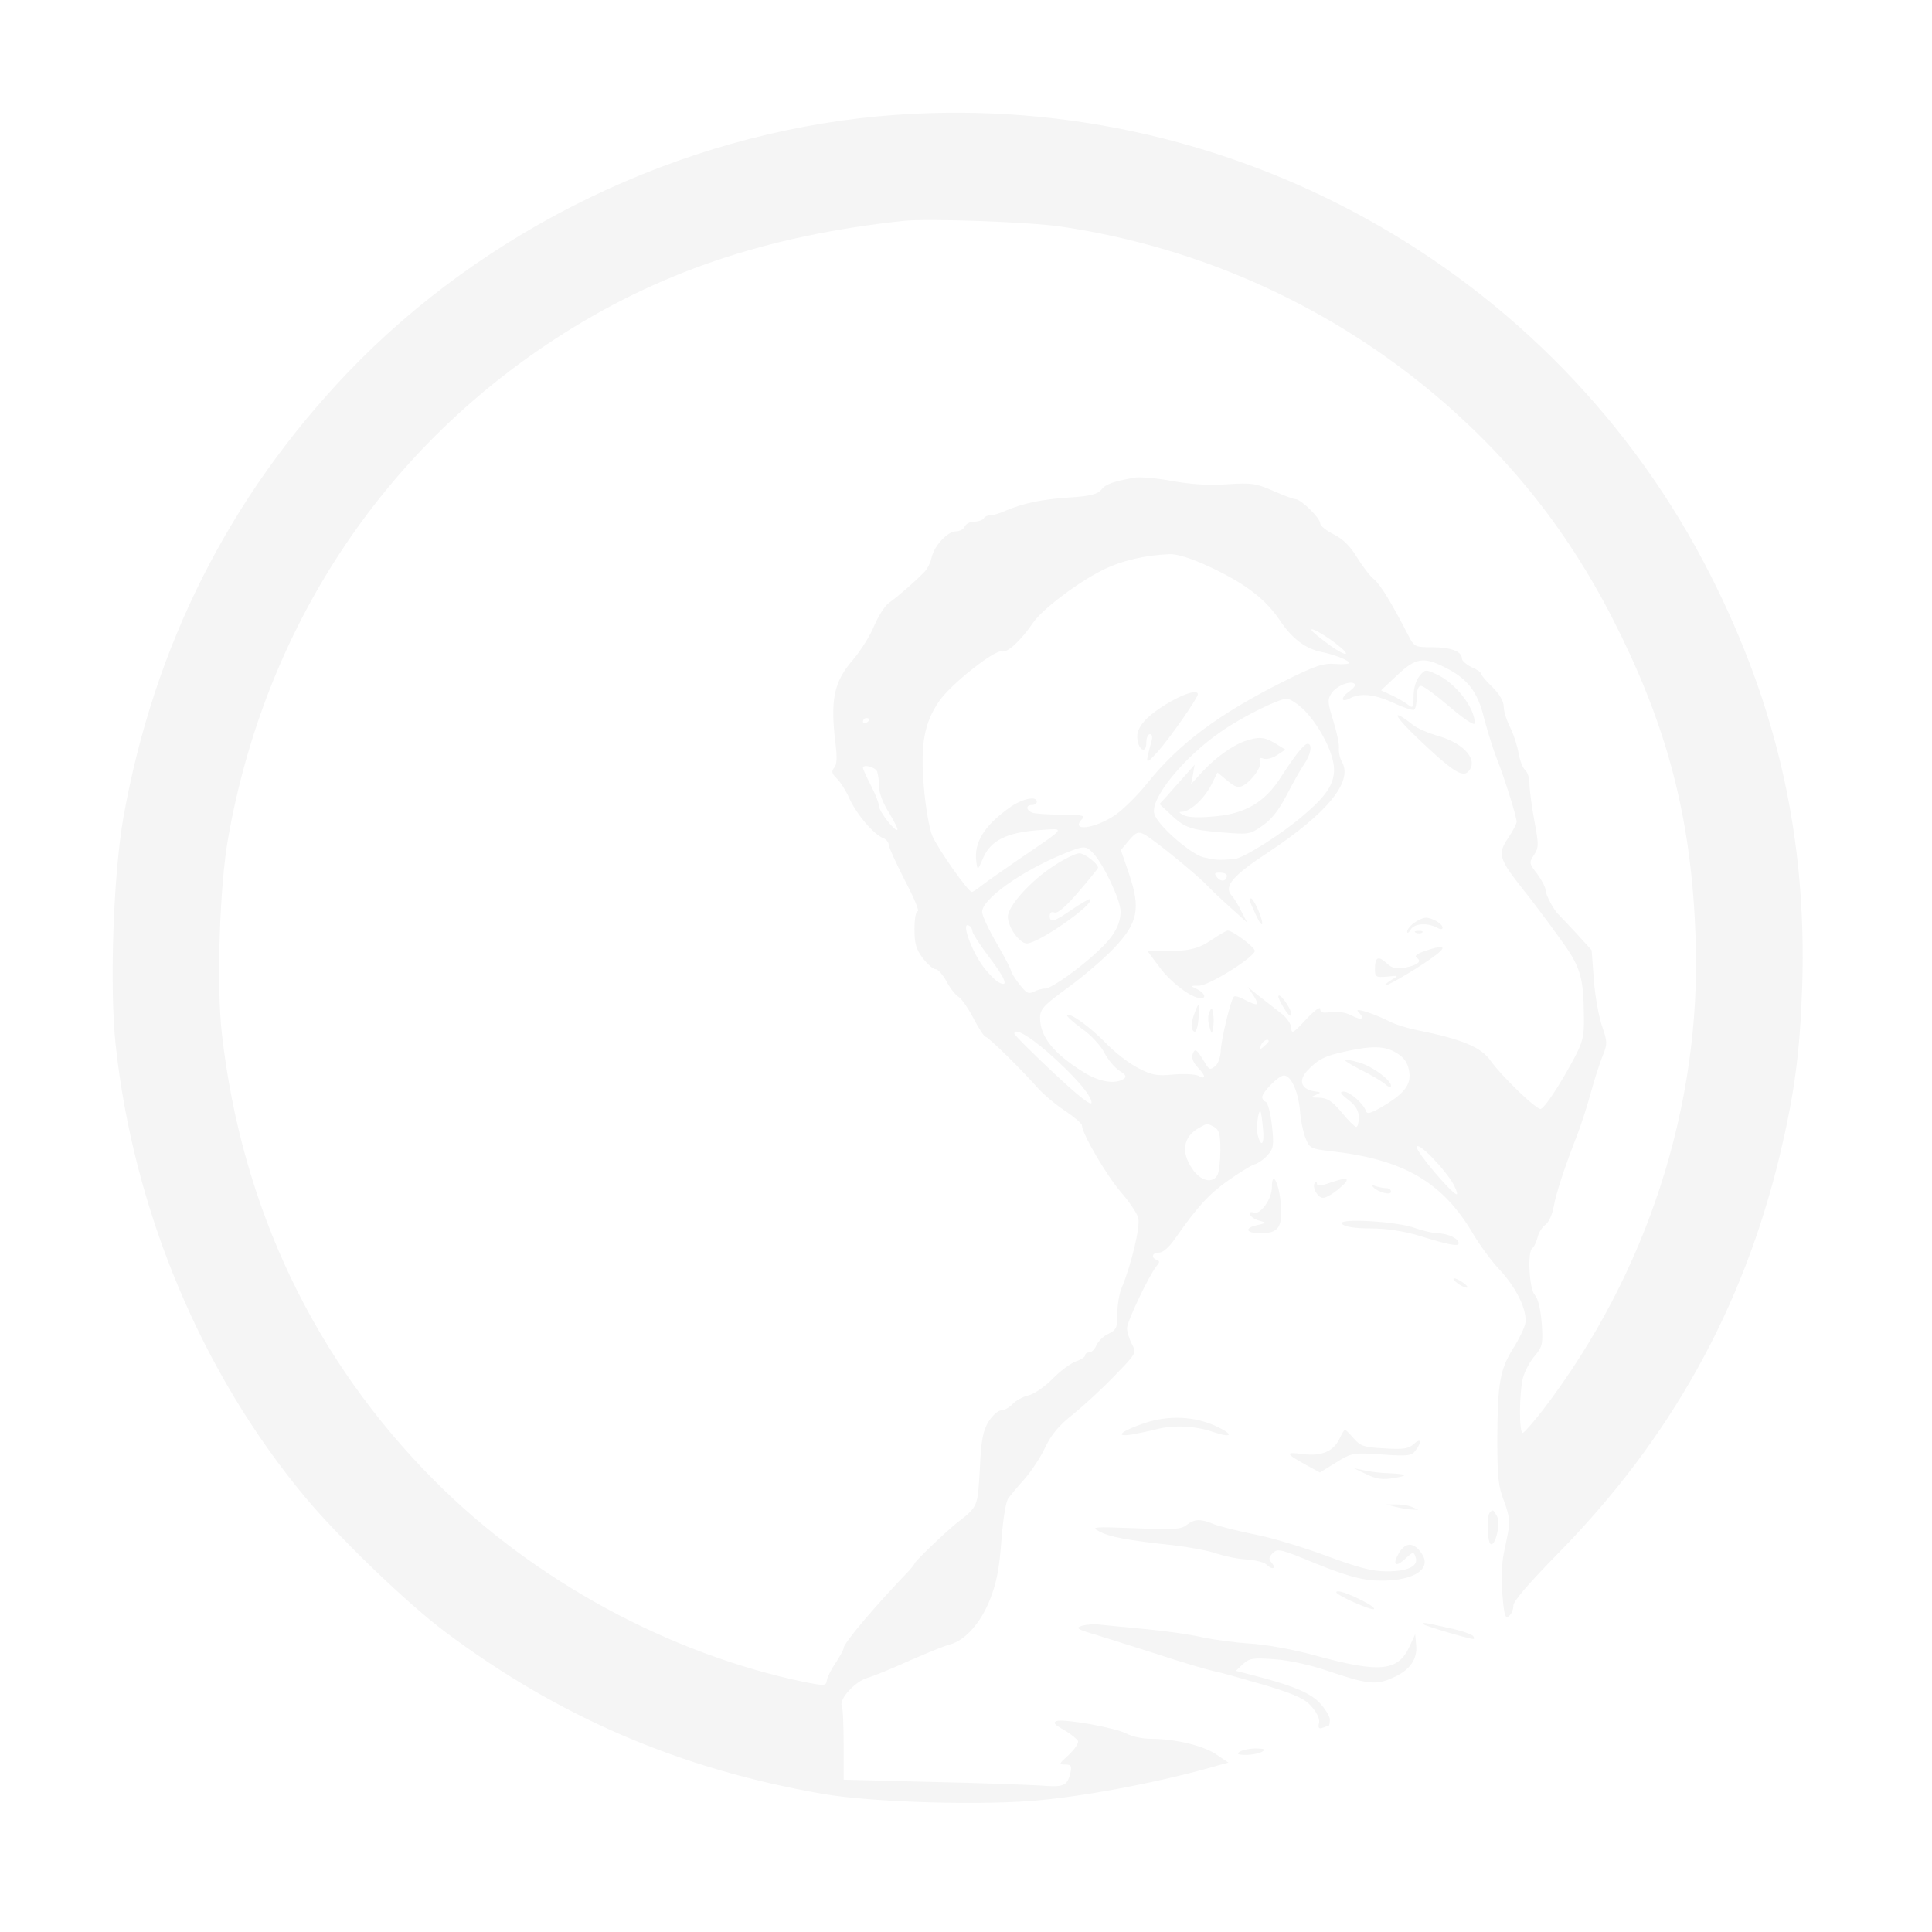
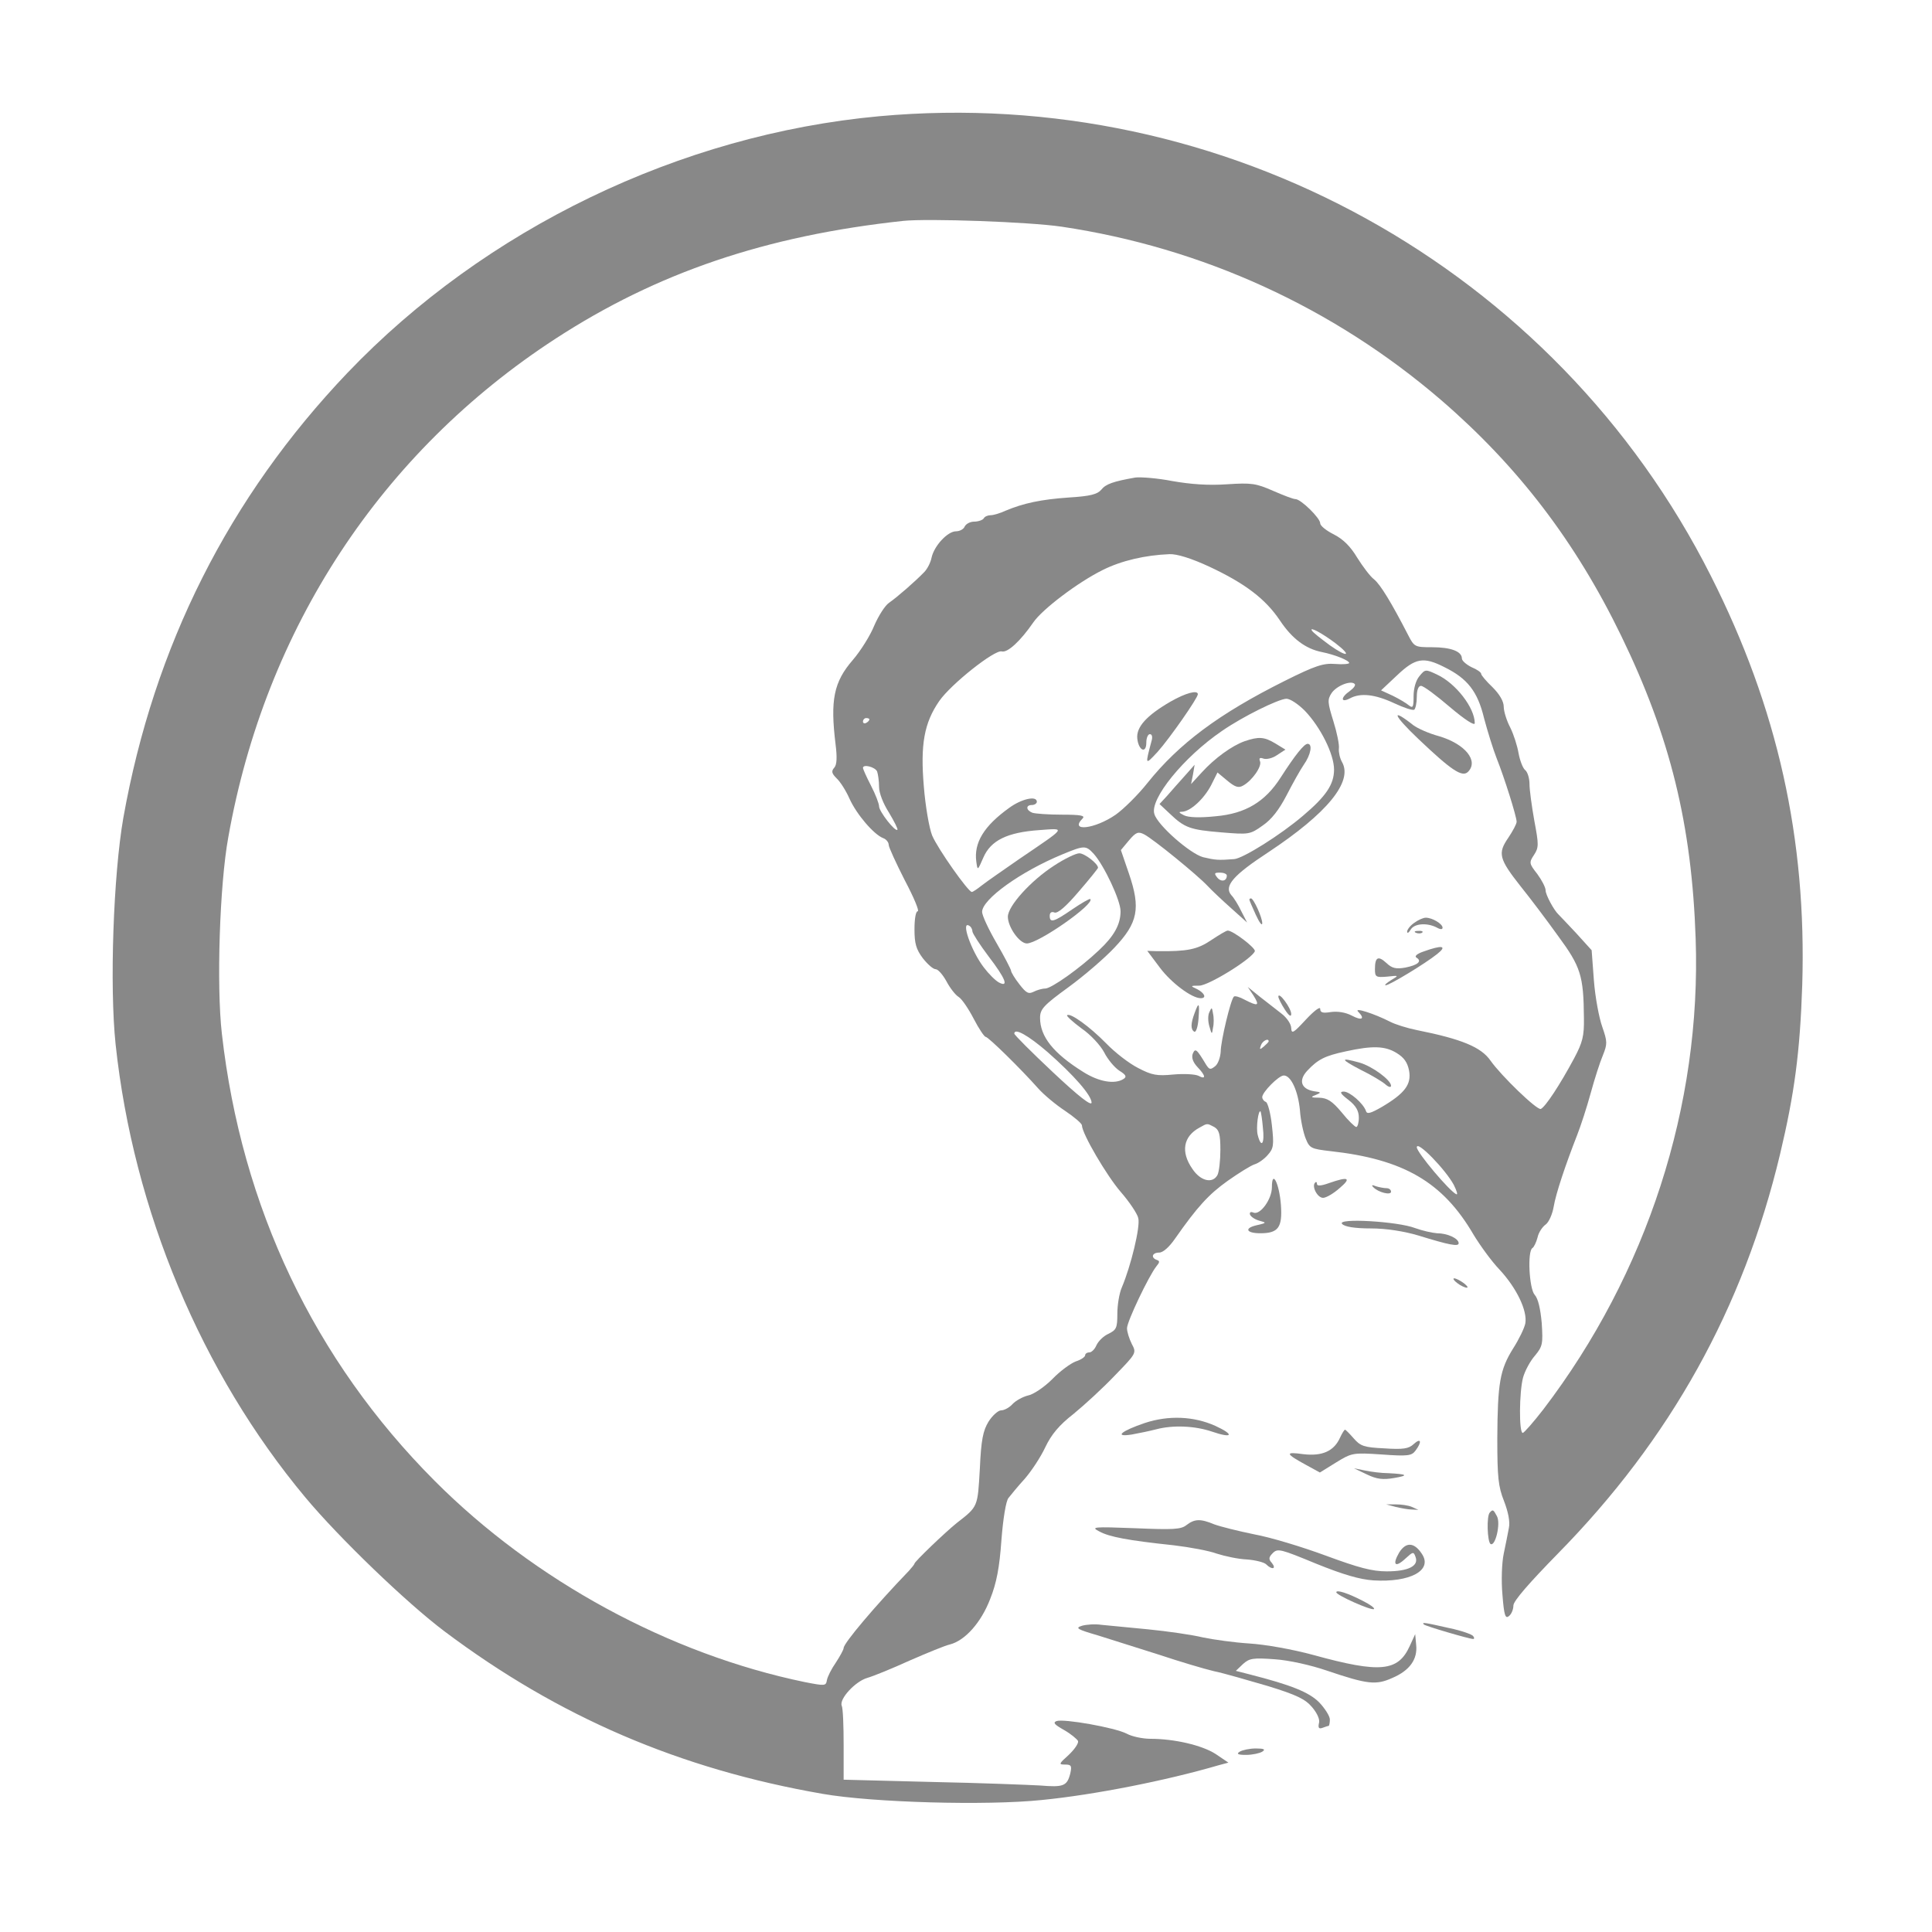
<svg xmlns="http://www.w3.org/2000/svg" version="1.0" width="600pt" height="600pt" viewBox="0 0 600 600" preserveAspectRatio="xMidYMid meet">
-   <g transform="translate(0,600) scale(0.1,-0.1)" fill="#f5f5f5" stroke="none">
+   <g transform="translate(0,600) scale(0.1,-0.1)" fill="#888888" stroke="none">
    <path d="M2730 5639 c-618 -57 -1223 -349 -1651 -797 -368 -386 -601 -849 -696 -1382 -31 -178 -43 -522 -24 -703 55 -516 267 -1021 589 -1407 105 -126 315 -328 432 -416 354 -266 731 -428 1175 -505 154 -27 509 -37 681 -19 162 16 385 60 549 108 l30 8 -40 27 c-42 27 -128 47 -202 47 -24 0 -58 7 -74 16 -37 19 -196 47 -218 39 -12 -5 -6 -11 24 -28 21 -12 40 -28 43 -34 2 -7 -11 -26 -29 -43 -31 -28 -32 -30 -11 -30 19 0 21 -4 16 -27 -10 -40 -21 -44 -94 -38 -36 2 -188 8 -337 11 l-273 7 0 107 c0 60 -2 115 -6 123 -8 21 42 75 79 86 18 5 77 29 132 54 55 24 111 47 125 50 47 12 97 68 125 141 20 50 29 98 35 183 5 65 14 122 22 131 7 9 29 36 50 59 21 24 50 68 64 98 19 40 43 69 88 104 33 27 91 80 128 119 67 69 68 70 53 98 -8 16 -15 38 -15 49 0 21 68 163 91 192 11 13 11 17 2 20 -20 7 -15 23 7 23 12 0 31 17 49 43 70 100 105 138 164 180 34 24 71 47 83 51 11 3 30 16 41 29 18 20 20 30 13 92 -4 38 -13 71 -19 73 -6 2 -11 9 -11 15 0 15 51 67 67 67 22 0 44 -47 50 -107 2 -32 11 -72 18 -89 12 -30 17 -32 77 -39 227 -25 349 -96 444 -259 20 -33 56 -83 81 -109 53 -57 87 -128 80 -167 -3 -15 -20 -50 -38 -78 -41 -66 -48 -107 -49 -279 0 -121 3 -150 21 -195 13 -34 19 -64 15 -83 -3 -16 -10 -52 -16 -80 -6 -28 -8 -84 -4 -128 5 -64 9 -75 20 -66 8 6 14 21 14 33 0 14 49 70 138 161 350 356 576 763 690 1240 45 189 62 317 69 525 14 454 -76 861 -284 1272 -483 957 -1510 1525 -2583 1427z m567 -343 c437 -65 844 -251 1178 -538 239 -206 418 -440 560 -733 152 -313 219 -586 231 -940 18 -519 -151 -1040 -473 -1462 -31 -40 -60 -73 -64 -73 -12 0 -11 127 1 172 6 21 22 51 37 68 24 29 25 37 21 101 -4 44 -11 76 -22 88 -17 19 -23 135 -7 145 5 3 12 18 16 33 3 15 15 33 25 40 10 7 21 32 25 55 7 42 37 131 73 223 11 28 30 86 42 130 12 44 29 97 38 118 14 35 14 42 -2 88 -10 28 -22 92 -26 144 l-7 94 -48 53 c-27 29 -52 55 -55 58 -14 13 -40 61 -40 75 0 9 -12 32 -26 51 -25 32 -26 35 -10 59 15 23 15 32 1 106 -8 45 -15 96 -15 114 0 18 -6 38 -14 44 -7 6 -16 30 -20 52 -4 23 -15 58 -26 80 -11 21 -20 50 -20 64 0 17 -13 39 -35 61 -19 18 -35 37 -35 41 0 5 -13 14 -30 21 -16 8 -30 20 -30 27 0 22 -34 35 -93 35 -53 0 -55 1 -74 38 -51 99 -86 157 -106 173 -12 9 -35 40 -52 67 -21 35 -43 57 -72 72 -24 12 -43 27 -43 35 0 16 -60 75 -77 75 -7 0 -38 12 -70 26 -53 23 -66 25 -143 20 -57 -4 -112 0 -169 10 -46 9 -98 13 -115 11 -68 -12 -92 -20 -106 -38 -12 -14 -34 -20 -100 -24 -88 -6 -142 -18 -197 -41 -17 -8 -38 -14 -46 -14 -9 0 -19 -4 -22 -10 -3 -5 -17 -10 -30 -10 -12 0 -25 -7 -29 -15 -3 -8 -15 -15 -27 -15 -26 0 -68 -45 -76 -82 -3 -15 -13 -35 -23 -45 -27 -28 -83 -77 -109 -95 -13 -9 -33 -41 -46 -71 -12 -30 -42 -78 -66 -106 -60 -69 -71 -125 -54 -263 5 -40 4 -63 -4 -72 -10 -11 -8 -18 7 -33 11 -10 29 -38 40 -63 22 -49 76 -112 105 -123 9 -3 17 -13 17 -21 0 -7 23 -57 50 -110 28 -53 46 -96 40 -96 -6 0 -10 -24 -10 -56 0 -44 5 -62 26 -90 15 -19 32 -34 40 -34 7 0 22 -17 33 -37 11 -21 28 -43 38 -49 10 -6 31 -37 47 -68 16 -31 33 -56 37 -56 8 0 108 -98 164 -161 17 -19 54 -50 83 -69 28 -19 52 -39 52 -45 1 -27 77 -156 120 -206 27 -31 52 -68 55 -82 7 -26 -23 -149 -51 -215 -8 -18 -14 -55 -14 -82 0 -44 -3 -50 -27 -62 -16 -7 -32 -23 -38 -36 -5 -12 -15 -22 -22 -22 -7 0 -13 -4 -13 -9 0 -5 -13 -14 -29 -19 -16 -6 -49 -30 -73 -55 -25 -25 -59 -48 -76 -51 -16 -4 -38 -16 -48 -27 -9 -10 -25 -19 -35 -19 -9 0 -27 -16 -39 -35 -17 -28 -23 -56 -27 -146 -7 -120 -5 -117 -72 -169 -36 -29 -131 -120 -131 -126 0 -2 -8 -12 -17 -22 -104 -108 -203 -225 -203 -240 0 -5 -11 -25 -24 -45 -14 -20 -26 -44 -28 -55 -3 -18 -6 -18 -68 -6 -421 87 -841 315 -1150 625 -374 375 -600 850 -661 1389 -17 148 -7 463 20 610 115 648 475 1196 1016 1548 315 205 653 320 1080 366 77 8 391 -3 492 -18z m459 -1056 c111 -52 174 -100 219 -167 38 -57 80 -88 130 -98 40 -8 85 -26 85 -34 0 -3 -20 -5 -43 -3 -37 3 -62 -5 -158 -53 -204 -102 -327 -194 -425 -316 -30 -38 -75 -82 -99 -99 -65 -45 -145 -54 -103 -12 9 9 -5 12 -64 12 -42 0 -83 3 -92 6 -20 8 -21 24 -1 24 8 0 15 5 15 10 0 20 -48 9 -86 -19 -78 -56 -110 -108 -102 -167 4 -29 4 -28 22 13 23 53 74 78 173 85 84 6 88 12 -62 -90 -49 -34 -101 -70 -115 -81 -14 -11 -28 -21 -32 -21 -11 0 -105 133 -123 175 -9 22 -21 90 -26 153 -11 130 1 197 48 265 36 52 172 160 194 154 18 -5 58 32 98 90 28 41 139 125 216 163 58 29 132 46 207 49 23 1 68 -13 124 -39z m392 -238 c52 -40 37 -45 -18 -6 -27 20 -53 40 -56 46 -8 13 33 -9 74 -40z m338 -74 c71 -35 103 -75 123 -159 11 -41 28 -96 39 -124 24 -60 62 -181 62 -197 0 -7 -12 -29 -26 -50 -33 -48 -29 -65 38 -150 29 -36 82 -106 117 -155 70 -95 79 -123 80 -254 1 -56 -4 -76 -30 -125 -45 -84 -90 -152 -104 -158 -12 -4 -122 102 -156 150 -29 42 -89 67 -229 95 -30 6 -68 18 -83 26 -49 25 -114 46 -99 31 22 -22 12 -29 -20 -12 -19 10 -44 14 -65 11 -25 -4 -33 -2 -33 10 0 8 -19 -6 -45 -34 -38 -41 -44 -45 -45 -26 0 12 -13 32 -30 45 -17 13 -47 37 -68 53 l-37 30 18 -27 c20 -32 14 -34 -27 -13 -16 9 -31 13 -34 10 -10 -9 -41 -139 -41 -171 -1 -17 -8 -38 -17 -45 -15 -12 -18 -11 -28 4 -30 50 -34 53 -42 34 -4 -12 1 -26 15 -41 26 -27 27 -40 3 -27 -10 5 -45 7 -78 4 -51 -5 -67 -2 -109 20 -28 14 -72 48 -100 77 -51 52 -112 96 -121 87 -3 -2 18 -21 45 -41 28 -19 59 -53 70 -74 11 -22 32 -47 47 -57 21 -13 24 -19 13 -26 -27 -17 -76 -9 -125 22 -93 58 -134 110 -134 168 0 27 11 39 88 95 48 35 112 90 143 123 73 77 82 122 45 230 l-25 73 25 30 c22 26 29 28 47 19 29 -15 165 -126 197 -160 14 -15 47 -46 74 -70 l49 -44 -18 35 c-9 19 -23 42 -31 50 -24 28 6 62 116 134 181 120 262 218 228 279 -7 12 -11 31 -10 42 2 11 -6 50 -17 85 -18 58 -19 67 -6 87 15 23 60 41 72 29 4 -4 -3 -13 -15 -22 -29 -20 -29 -38 0 -23 33 18 78 13 138 -15 30 -14 57 -23 62 -20 4 3 8 21 8 40 0 21 5 34 13 34 8 0 48 -30 90 -66 46 -39 77 -59 77 -50 0 48 -59 124 -117 151 -36 17 -37 17 -55 -5 -11 -13 -18 -38 -18 -62 0 -34 -2 -38 -14 -29 -8 7 -30 20 -50 30 l-37 17 50 47 c57 54 82 58 147 25z m-434 -135 c49 -51 91 -135 91 -183 0 -46 -25 -83 -96 -143 -70 -60 -187 -133 -214 -135 -50 -4 -59 -3 -97 6 -40 11 -141 99 -151 134 -15 46 91 177 210 258 65 45 175 99 200 100 12 0 37 -17 57 -37z m-1352 -27 c0 -3 -4 -8 -10 -11 -5 -3 -10 -1 -10 4 0 6 5 11 10 11 6 0 10 -2 10 -4z m24 -162 c3 -9 6 -30 6 -48 0 -19 13 -52 31 -80 16 -27 28 -50 26 -53 -7 -7 -57 57 -57 73 0 8 -11 37 -25 64 -14 27 -25 52 -25 55 0 13 38 3 44 -11z m673 -256 c32 -36 83 -144 83 -178 0 -41 -20 -77 -67 -121 -59 -56 -148 -119 -167 -119 -10 0 -26 -5 -36 -10 -16 -8 -23 -4 -44 23 -15 19 -26 38 -26 42 0 4 -20 43 -45 86 -25 43 -45 86 -45 97 0 39 119 125 250 179 68 28 72 28 97 1z m413 -67 c0 -18 -18 -21 -30 -6 -10 13 -9 15 9 15 11 0 21 -4 21 -9z m-790 -174 c1 -7 23 -41 50 -77 53 -69 64 -98 32 -81 -11 6 -32 27 -47 47 -39 51 -72 146 -45 129 6 -3 10 -12 10 -18z m233 -374 c83 -73 136 -134 137 -157 0 -12 -38 17 -120 94 -66 62 -120 116 -120 120 0 19 44 -6 103 -57z m687 33 c0 -2 -7 -9 -15 -16 -13 -11 -14 -10 -9 4 5 14 24 23 24 12z m397 -36 c23 -14 34 -29 39 -55 8 -43 -14 -71 -85 -113 -35 -20 -46 -23 -49 -12 -8 23 -50 60 -69 60 -14 0 -10 -7 15 -26 23 -18 32 -34 32 -55 0 -16 -4 -29 -8 -29 -4 0 -25 20 -45 45 -30 36 -45 45 -70 46 -26 0 -28 2 -12 8 19 8 19 9 -4 12 -41 7 -49 34 -21 64 33 35 54 46 120 60 82 18 121 17 157 -5z m-415 -232 c6 -50 -5 -66 -16 -23 -6 22 2 81 9 73 1 -2 5 -24 7 -50z m-151 2 c15 -9 19 -22 19 -71 0 -33 -4 -68 -9 -78 -15 -28 -53 -19 -78 19 -37 53 -28 101 22 128 25 14 23 14 46 2z m744 -180 c9 -18 13 -31 8 -29 -21 9 -123 130 -123 146 0 23 90 -70 115 -117z" />
    <path d="M3635 3821 c-74 -43 -107 -79 -103 -115 4 -37 28 -48 28 -12 0 14 5 26 11 26 7 0 9 -9 5 -22 -20 -75 -20 -75 19 -33 36 40 125 167 125 179 0 14 -38 4 -85 -23z" />
    <path d="M4405 3705 c102 -97 136 -120 154 -102 34 34 -9 87 -91 111 -30 8 -66 24 -79 34 -71 56 -63 32 16 -43z" />
    <path d="M3880 3206 c0 -2 9 -23 20 -47 11 -24 20 -36 20 -26 0 18 -27 77 -35 77 -3 0 -5 -2 -5 -4z" />
    <path d="M4392 3134 c-12 -8 -22 -21 -22 -27 0 -7 5 -4 11 6 11 19 50 22 80 7 12 -7 19 -7 19 -1 0 12 -32 31 -52 31 -8 0 -24 -7 -36 -16z" />
    <path d="M3761 3080 c-43 -29 -74 -35 -167 -34 l-31 1 39 -52 c35 -47 99 -95 127 -95 19 0 12 16 -11 28 -22 10 -22 11 7 11 30 1 164 84 172 107 3 10 -68 64 -84 64 -5 0 -28 -14 -52 -30z" />
    <path d="M4398 3103 c7 -3 16 -2 19 1 4 3 -2 6 -13 5 -11 0 -14 -3 -6 -6z" />
    <path d="M4421 3045 c-21 -7 -29 -15 -22 -19 18 -11 5 -23 -35 -31 -29 -5 -41 -2 -58 14 -26 24 -36 19 -36 -19 0 -24 3 -26 38 -23 37 4 37 4 12 -11 -14 -9 -21 -15 -17 -16 12 0 124 68 160 97 33 26 16 29 -42 8z" />
    <path d="M3970 2905 c0 -5 9 -23 20 -40 13 -20 20 -24 20 -14 0 18 -39 71 -40 54z" />
    <path d="M3710 2854 c-12 -32 -13 -51 -1 -58 5 -3 11 14 13 39 4 52 1 55 -12 19z" />
    <path d="M3756 2857 c-5 -9 -5 -29 0 -45 7 -25 8 -26 11 -4 3 12 3 32 0 45 -3 19 -4 20 -11 4z" />
    <path d="M3865 3698 c-39 -14 -92 -52 -133 -97 l-33 -36 6 30 5 30 -31 -35 c-17 -19 -42 -47 -54 -61 l-24 -26 32 -30 c46 -44 63 -50 160 -58 85 -7 89 -7 128 21 28 19 51 49 74 93 19 37 43 80 54 96 22 31 28 65 12 65 -11 0 -39 -35 -84 -105 -48 -75 -109 -112 -202 -120 -48 -5 -84 -4 -98 3 -16 8 -18 11 -6 11 26 1 68 40 90 82 l20 40 30 -25 c24 -20 35 -24 49 -16 28 15 60 60 53 76 -4 10 0 12 11 8 9 -3 28 1 42 11 l26 17 -31 19 c-35 21 -52 22 -96 7z" />
    <path d="M3274 3312 c-73 -47 -144 -126 -144 -159 0 -32 36 -83 59 -83 36 0 212 123 197 138 -2 2 -28 -13 -56 -32 -58 -40 -70 -43 -70 -20 0 10 6 14 15 10 10 -3 35 18 75 65 33 38 60 72 60 74 0 13 -42 45 -58 45 -11 0 -46 -17 -78 -38z" />
    <path d="M4225 2678 c33 -16 68 -37 78 -46 9 -8 17 -10 17 -4 0 18 -59 61 -98 72 -61 17 -60 11 3 -22z" />
    <path d="M3950 2313 c0 -37 -36 -87 -57 -79 -9 4 -13 1 -11 -6 3 -7 15 -15 29 -19 23 -6 23 -7 -8 -14 -40 -9 -33 -25 11 -25 56 0 69 18 64 88 -5 67 -28 112 -28 55z" />
    <path d="M4128 2326 c-25 -9 -38 -10 -38 -3 0 6 -3 8 -6 4 -11 -11 7 -47 25 -47 9 0 32 13 51 30 38 32 28 37 -32 16z" />
    <path d="M4265 2313 c15 -16 55 -26 55 -14 0 6 -6 11 -14 11 -8 0 -23 3 -33 6 -12 5 -15 4 -8 -3z" />
    <path d="M4168 2199 c8 -9 40 -14 90 -14 48 0 103 -9 147 -22 97 -30 125 -35 125 -24 0 15 -35 31 -67 31 -15 1 -46 8 -68 16 -54 21 -245 32 -227 13z" />
    <path d="M4526 2015 c10 -8 24 -14 29 -14 6 0 1 6 -9 14 -11 8 -24 15 -30 15 -5 0 -1 -7 10 -15z" />
    <path d="M3556 1581 c-74 -25 -98 -45 -41 -36 22 4 56 11 75 16 53 14 121 11 174 -7 64 -22 71 -10 10 18 -67 30 -145 33 -218 9z" />
    <path d="M4162 1536 c-19 -43 -56 -59 -115 -52 -57 8 -56 2 10 -34 l42 -23 50 31 c49 30 52 31 142 25 82 -6 93 -4 105 12 21 28 17 41 -6 20 -15 -14 -32 -17 -91 -13 -63 3 -74 7 -95 31 -13 15 -25 27 -27 27 -2 0 -9 -11 -15 -24z" />
    <path d="M4245 1421 c31 -15 50 -17 85 -11 47 8 40 12 -20 15 -19 0 -51 4 -70 8 l-35 7 40 -19z" />
    <path d="M4335 1320 c17 -4 39 -8 50 -8 l20 -1 -20 9 c-11 5 -33 8 -50 8 l-30 0 30 -8z" />
    <path d="M4627 1303 c-11 -10 -8 -91 2 -98 15 -9 32 64 20 86 -11 21 -13 22 -22 12z" />
    <path d="M3685 1264 c-17 -14 -42 -15 -160 -10 -131 5 -138 4 -111 -10 31 -17 89 -28 231 -43 50 -6 110 -17 134 -26 25 -8 67 -17 93 -18 27 -2 54 -9 60 -15 18 -18 33 -15 18 4 -11 12 -10 18 3 31 15 15 25 12 134 -33 84 -34 135 -49 178 -52 114 -7 185 31 151 82 -24 37 -50 38 -71 4 -22 -38 -12 -48 20 -18 23 21 25 22 31 5 11 -28 -22 -45 -89 -45 -46 0 -87 11 -190 49 -73 27 -172 57 -222 66 -49 10 -105 24 -124 31 -43 18 -61 17 -86 -2z" />
    <path d="M4150 1055 c0 -9 110 -58 117 -52 3 3 -12 14 -34 25 -46 24 -83 36 -83 27z" />
    <path d="M3360 951 c-22 -7 -15 -11 50 -30 41 -13 127 -40 190 -60 63 -21 140 -44 170 -51 30 -6 105 -28 167 -46 91 -28 117 -41 138 -66 16 -19 25 -39 21 -50 -3 -14 0 -18 11 -14 8 3 17 6 19 6 2 0 4 9 4 20 0 10 -15 34 -33 53 -32 32 -87 54 -216 87 l-43 11 22 21 c20 18 31 20 99 15 44 -3 111 -18 161 -35 127 -43 153 -46 204 -23 54 23 79 58 74 103 l-3 33 -17 -37 c-36 -79 -91 -85 -298 -28 -66 18 -151 33 -200 36 -47 3 -112 12 -145 19 -33 8 -109 19 -170 25 -60 6 -126 12 -145 14 -19 3 -46 1 -60 -3z" />
    <path d="M4422 955 c5 -5 141 -45 153 -45 4 0 4 4 0 9 -3 5 -36 17 -75 25 -75 17 -86 19 -78 11z" />
    <path d="M3850 560 c-11 -7 -6 -10 20 -10 19 0 42 5 50 10 11 7 6 10 -20 10 -19 0 -42 -5 -50 -10z" />
  </g>
</svg>
